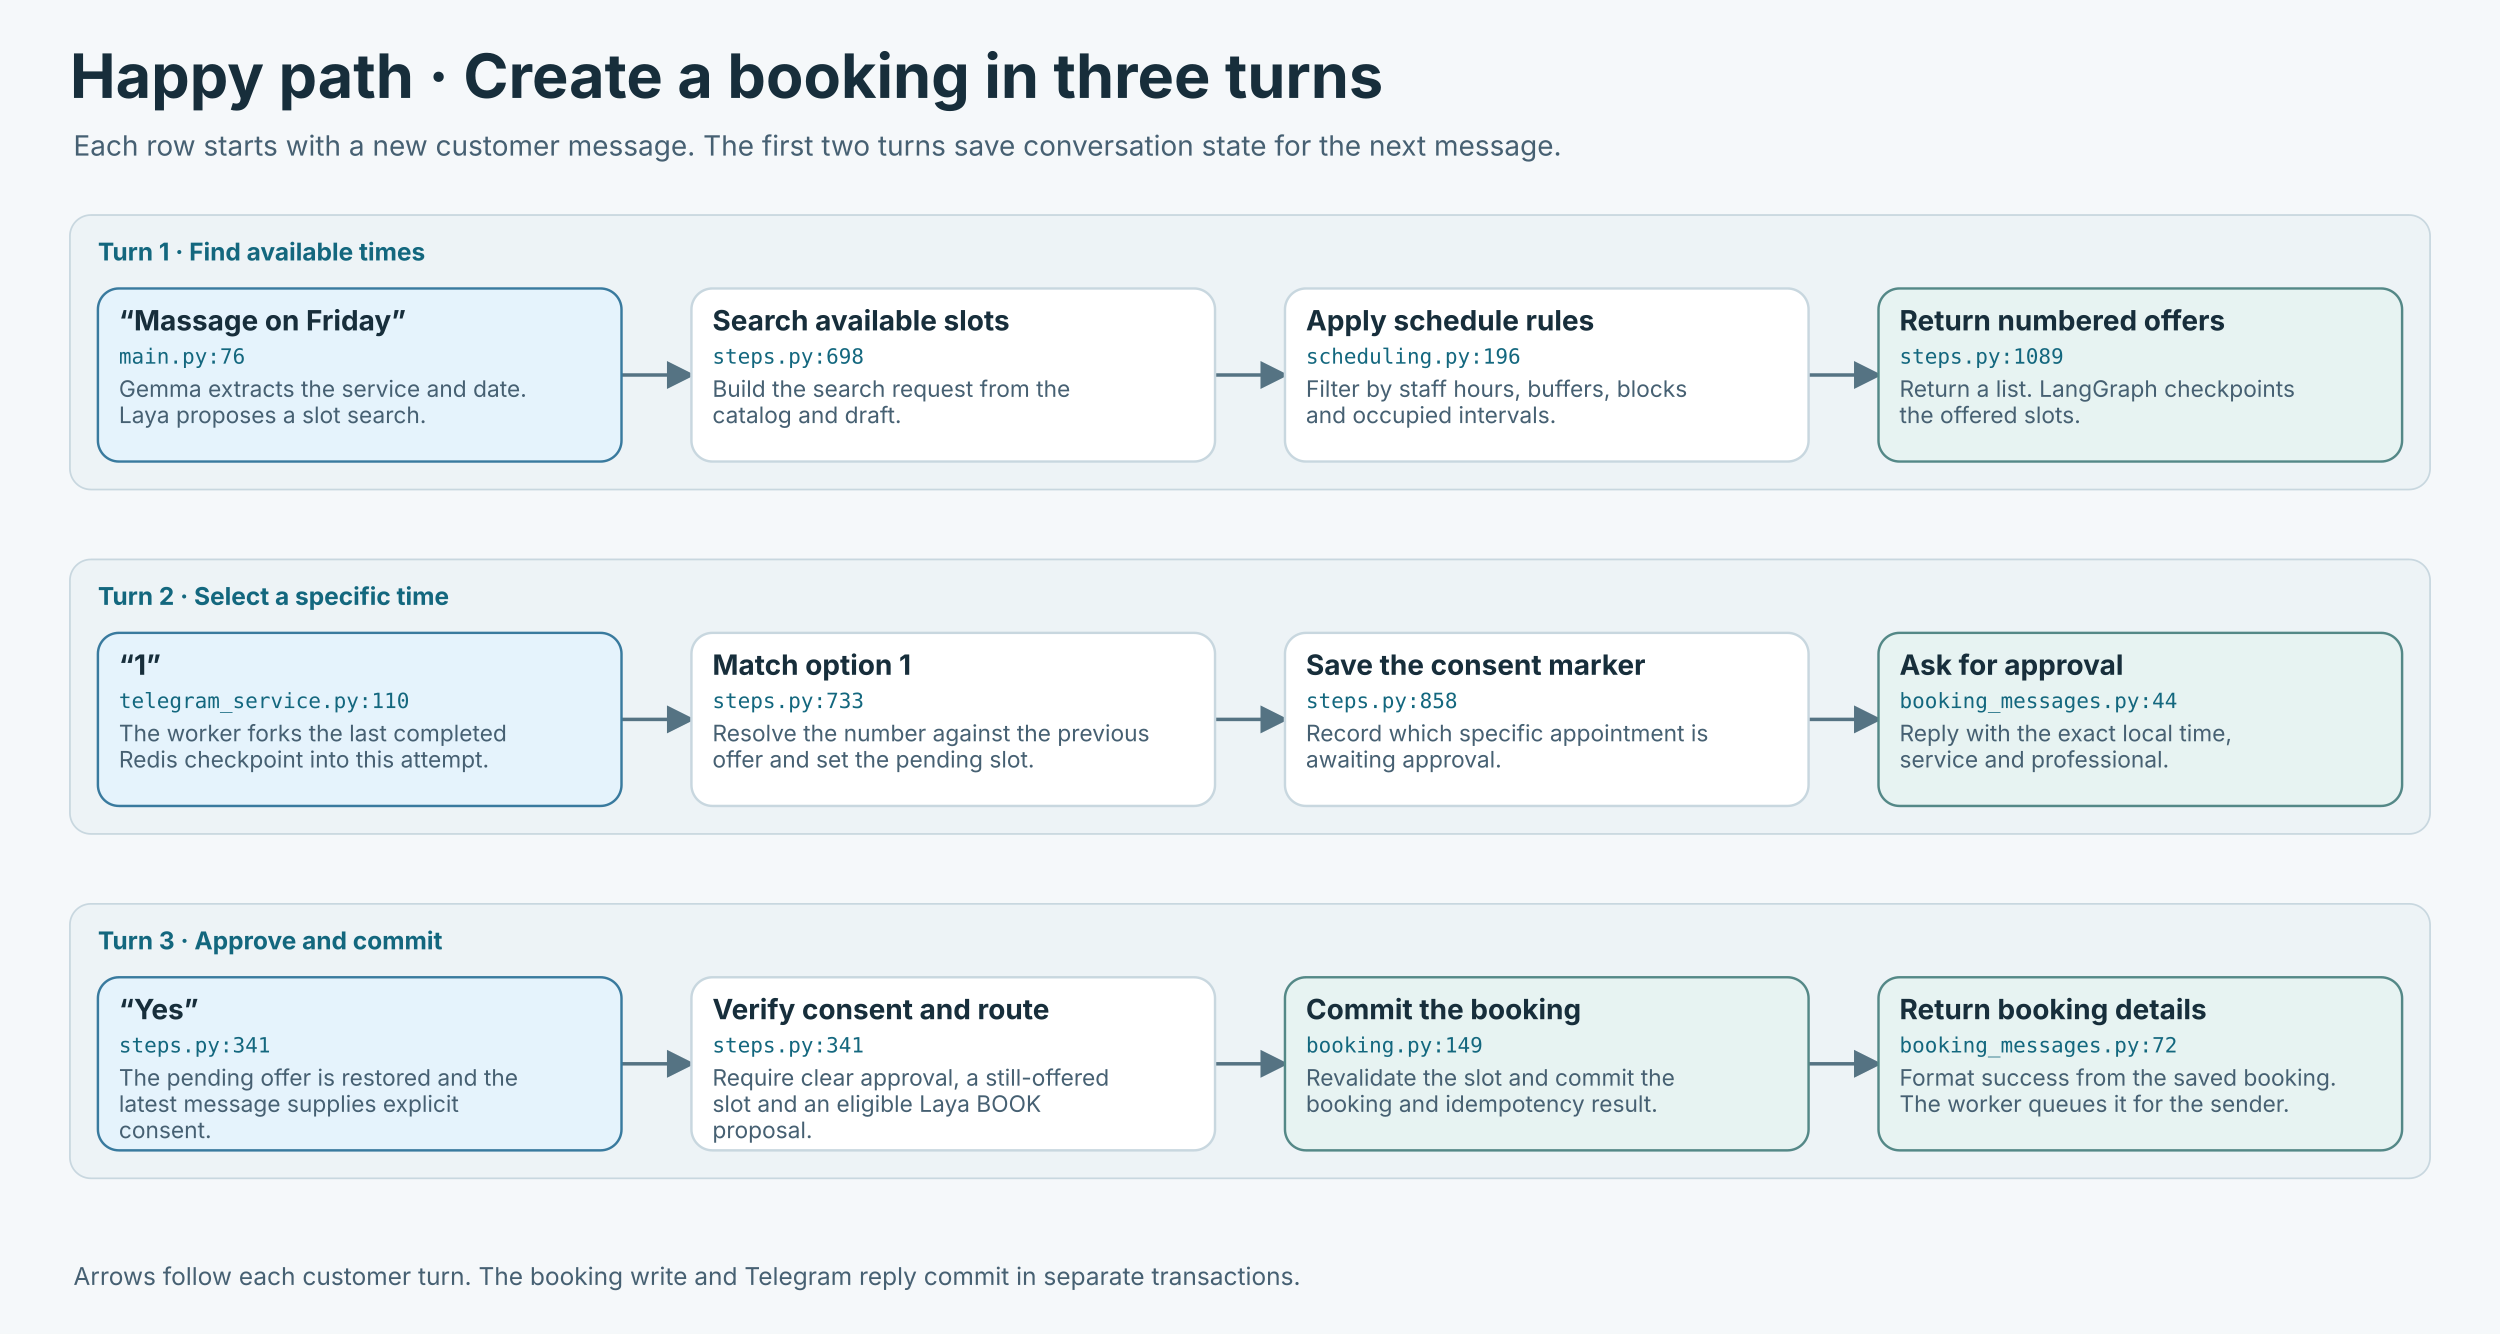
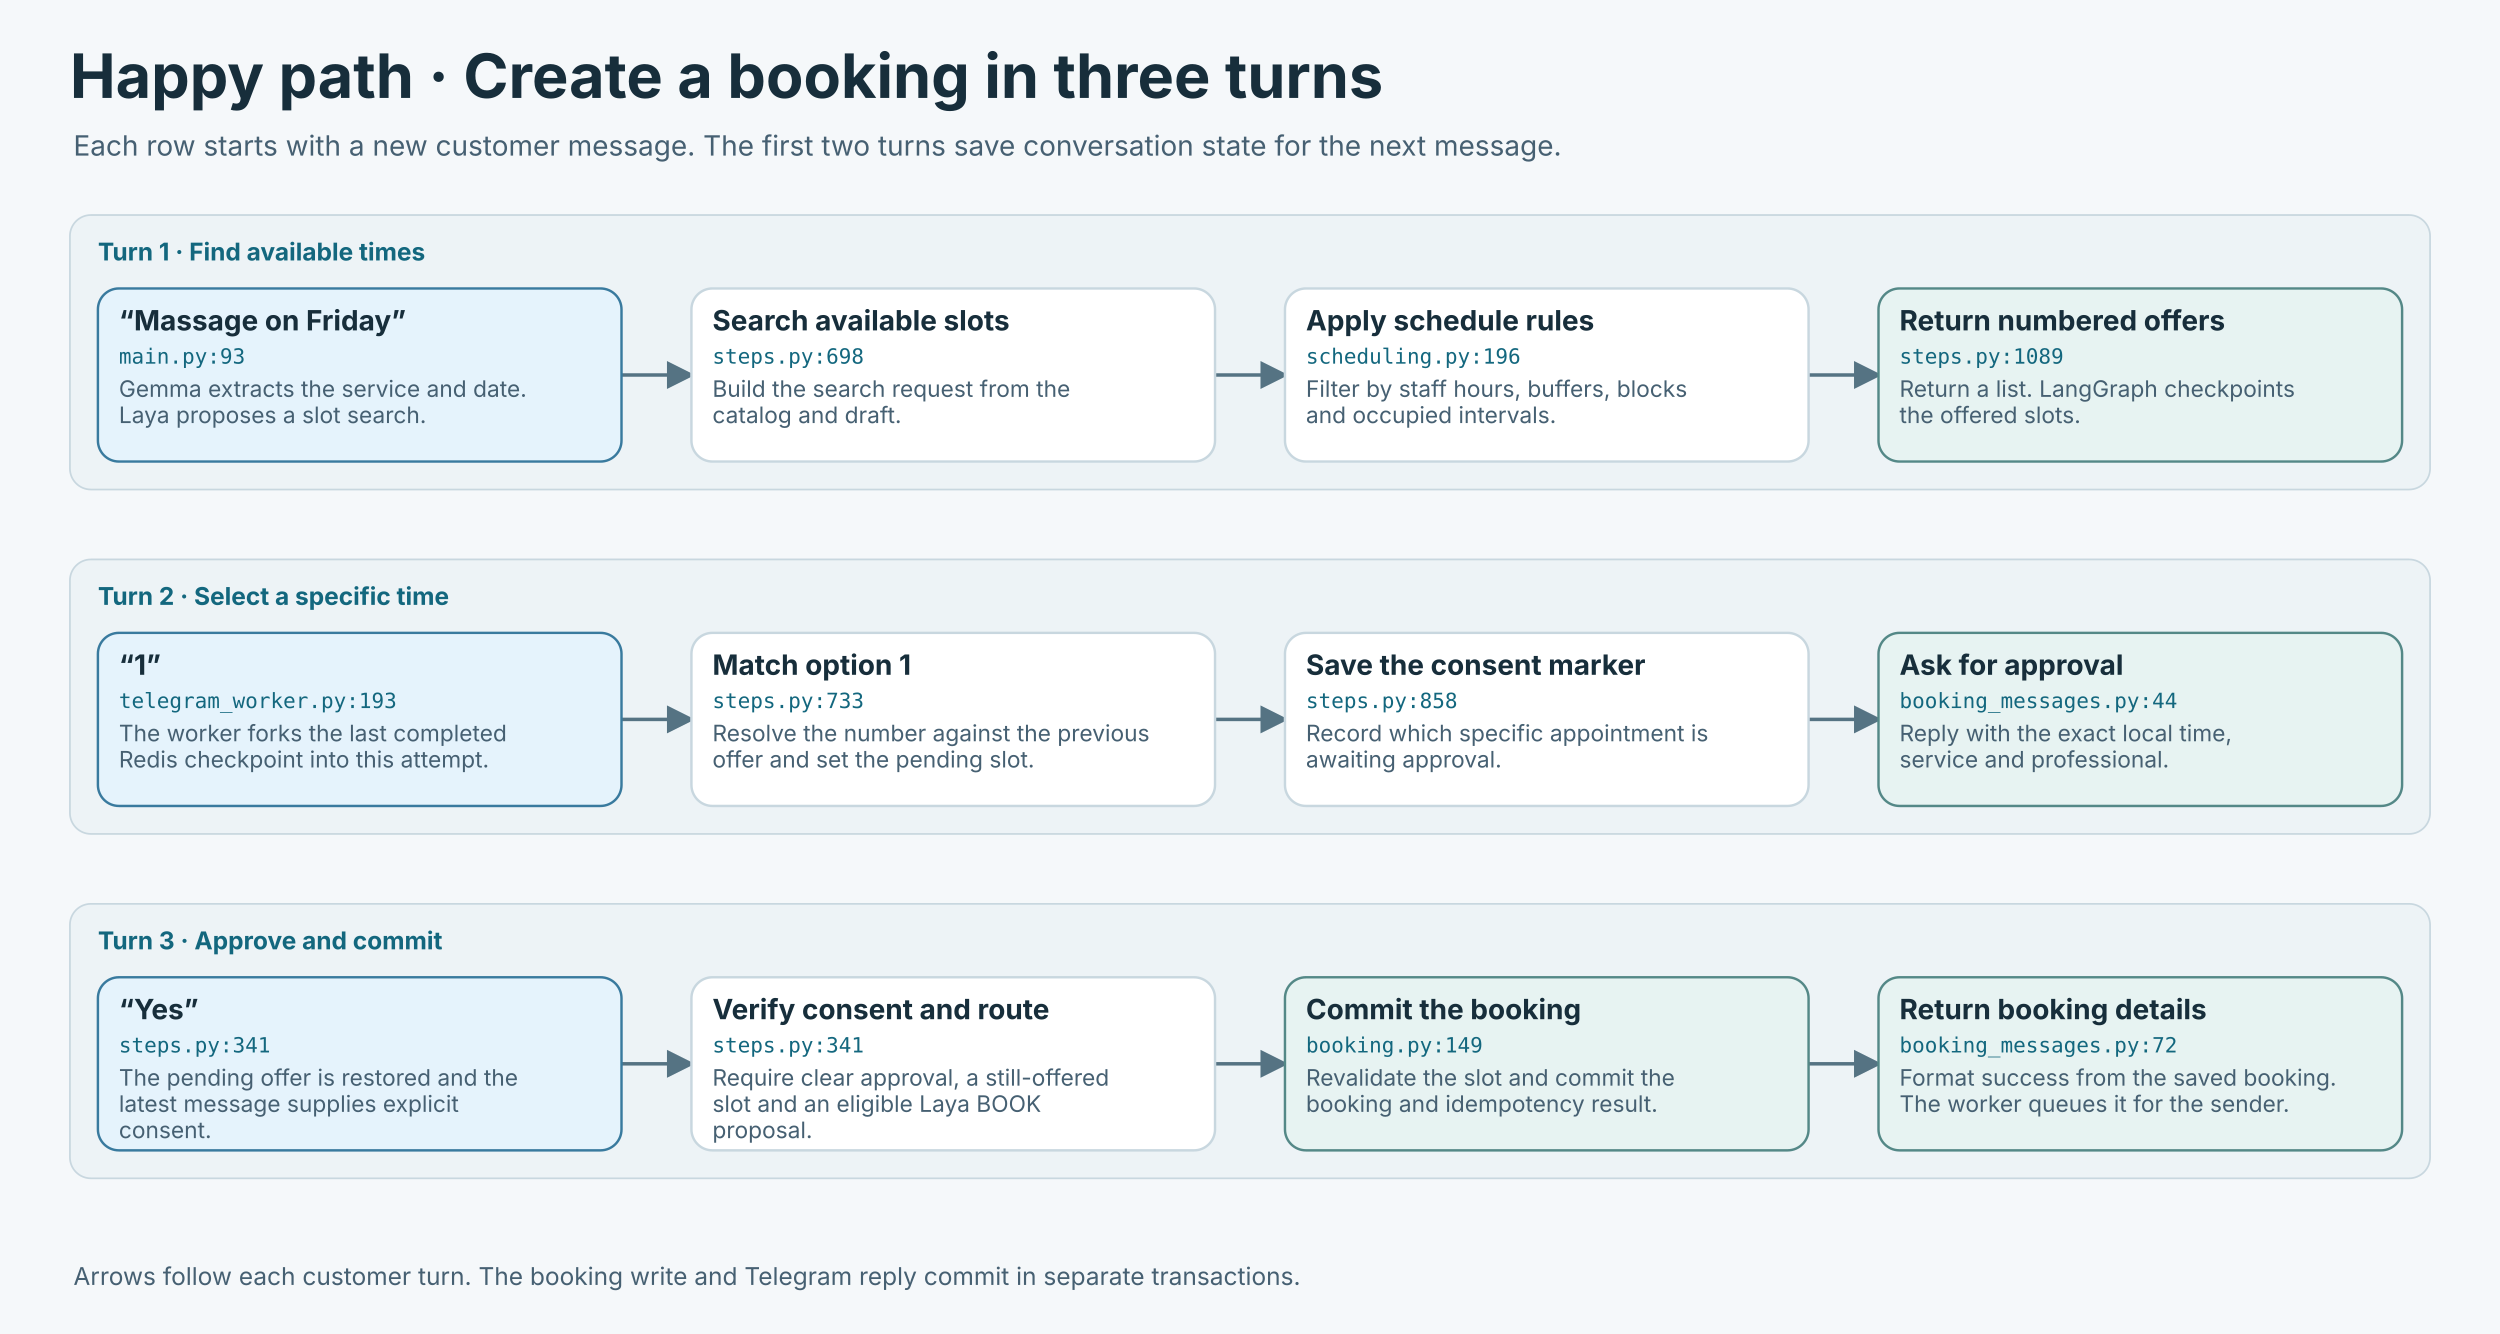
<svg xmlns="http://www.w3.org/2000/svg" viewBox="0 0 1430 763" width="1430" height="763" role="img" aria-label="Happy path · Create a booking in three turns">
  <rect x="0" y="0" width="1430" height="763" rx="0" fill="#f5f8fa" stroke="none" stroke-width="1" />
  <text x="40" y="56" fill="#172e3b" font-size="35" font-weight="700" font-family="system-ui, -apple-system, sans-serif">Happy path · Create a booking in three turns</text>
  <text x="42" y="89" fill="#466072" font-size="16" font-weight="400" font-family="system-ui, -apple-system, sans-serif">Each row starts with a new customer message. The first two turns save conversation state for the next message.</text>
  <defs>
    <marker id="arrow" markerWidth="8" markerHeight="8" refX="7" refY="4" orient="auto">
      <path d="M0 0L8 4L0 8Z" fill="#557383" />
    </marker>
  </defs>
  <rect x="40" y="123" width="1350" height="157" rx="12" fill="#edf3f6" stroke="#c8d7df" stroke-width="1" />
  <rect x="40" y="320" width="1350" height="157" rx="12" fill="#edf3f6" stroke="#c8d7df" stroke-width="1" />
  <rect x="40" y="517" width="1350" height="157" rx="12" fill="#edf3f6" stroke="#c8d7df" stroke-width="1" />
  <polyline points="355.5,214.5 395.5,214.5" stroke="#557383" stroke-width="2" fill="none" marker-end="url(#arrow)" data-from="request" data-to="search" data-kind="flow" />
  <polyline points="695.0,214.5 735.0,214.5" stroke="#557383" stroke-width="2" fill="none" marker-end="url(#arrow)" data-from="search" data-to="availability" data-kind="flow" />
  <polyline points="1034.5,214.5 1074.5,214.5" stroke="#557383" stroke-width="2" fill="none" marker-end="url(#arrow)" data-from="availability" data-to="offer" data-kind="flow" />
  <polyline points="355.5,411.5 395.5,411.5" stroke="#557383" stroke-width="2" fill="none" marker-end="url(#arrow)" data-from="choice" data-to="select" data-kind="flow" />
  <polyline points="695.0,411.5 735.0,411.5" stroke="#557383" stroke-width="2" fill="none" marker-end="url(#arrow)" data-from="select" data-to="prepare" data-kind="flow" />
  <polyline points="1034.5,411.5 1074.5,411.5" stroke="#557383" stroke-width="2" fill="none" marker-end="url(#arrow)" data-from="prepare" data-to="ask" data-kind="flow" />
  <polyline points="355.5,608.5 395.5,608.5" stroke="#557383" stroke-width="2" fill="none" marker-end="url(#arrow)" data-from="yes" data-to="gate" data-kind="flow" />
  <polyline points="695.0,608.5 735.0,608.5" stroke="#557383" stroke-width="2" fill="none" marker-end="url(#arrow)" data-from="gate" data-to="create" data-kind="flow" />
  <polyline points="1034.5,608.5 1074.5,608.5" stroke="#557383" stroke-width="2" fill="none" marker-end="url(#arrow)" data-from="create" data-to="done" data-kind="flow" />
  <rect x="55" y="131" width="239" height="25" rx="2" fill="#edf3f6" stroke="none" stroke-width="1" />
  <text x="56" y="149" fill="#13677e" font-size="14" font-weight="700" font-family="system-ui, -apple-system, sans-serif">Turn 1 · Find available times</text>
  <g id="request" data-source="app/main.py#telegram_webhook">
-     <a href="../../app/main.py#L76">
+     <a href="../../app/main.py#L93">
      <rect x="56.0" y="165" width="299.5" height="99" rx="12" fill="#e5f3fc" stroke="#397a9e" stroke-width="1.4" />
      <text x="68.0" y="189" fill="#172e3b" font-size="16" font-weight="700" font-family="system-ui, -apple-system, sans-serif">“Massage on Friday”</text>
-       <text x="68.0" y="208" fill="#13677e" font-size="12" font-weight="400" font-family="ui-monospace, Menlo, monospace">main.py:76</text>
+       <text x="68.0" y="208" fill="#13677e" font-size="12" font-weight="400" font-family="ui-monospace, Menlo, monospace">main.py:93</text>
      <text x="68.0" y="227" fill="#466072" font-size="13" font-weight="400" font-family="system-ui, -apple-system, sans-serif">Gemma extracts the service and date.</text>
      <text x="68.0" y="242" fill="#466072" font-size="13" font-weight="400" font-family="system-ui, -apple-system, sans-serif">Laya proposes a slot search.</text>
    </a>
  </g>
  <g id="search" data-source="app/graph/steps.py#search">
    <a href="../../app/graph/steps.py#L698">
      <rect x="395.5" y="165" width="299.5" height="99" rx="12" fill="#ffffff" stroke="#c8d7df" stroke-width="1.4" />
      <text x="407.5" y="189" fill="#172e3b" font-size="16" font-weight="700" font-family="system-ui, -apple-system, sans-serif">Search available slots</text>
      <text x="407.5" y="208" fill="#13677e" font-size="12" font-weight="400" font-family="ui-monospace, Menlo, monospace">steps.py:698</text>
      <text x="407.5" y="227" fill="#466072" font-size="13" font-weight="400" font-family="system-ui, -apple-system, sans-serif">Build the search request from the</text>
      <text x="407.5" y="242" fill="#466072" font-size="13" font-weight="400" font-family="system-ui, -apple-system, sans-serif">catalog and draft.</text>
    </a>
  </g>
  <g id="availability" data-source="app/scheduling.py#AvailabilityService.search">
    <a href="../../app/scheduling.py#L196">
      <rect x="735.0" y="165" width="299.5" height="99" rx="12" fill="#ffffff" stroke="#c8d7df" stroke-width="1.4" />
      <text x="747.0" y="189" fill="#172e3b" font-size="16" font-weight="700" font-family="system-ui, -apple-system, sans-serif">Apply schedule rules</text>
      <text x="747.0" y="208" fill="#13677e" font-size="12" font-weight="400" font-family="ui-monospace, Menlo, monospace">scheduling.py:196</text>
      <text x="747.0" y="227" fill="#466072" font-size="13" font-weight="400" font-family="system-ui, -apple-system, sans-serif">Filter by staff hours, buffers, blocks</text>
      <text x="747.0" y="242" fill="#466072" font-size="13" font-weight="400" font-family="system-ui, -apple-system, sans-serif">and occupied intervals.</text>
    </a>
  </g>
  <g id="offer" data-source="app/graph/steps.py#persist">
    <a href="../../app/graph/steps.py#L1089">
      <rect x="1074.5" y="165" width="299.5" height="99" rx="12" fill="#e7f3f2" stroke="#548887" stroke-width="1.4" />
      <text x="1086.5" y="189" fill="#172e3b" font-size="16" font-weight="700" font-family="system-ui, -apple-system, sans-serif">Return numbered offers</text>
      <text x="1086.5" y="208" fill="#13677e" font-size="12" font-weight="400" font-family="ui-monospace, Menlo, monospace">steps.py:1089</text>
      <text x="1086.5" y="227" fill="#466072" font-size="13" font-weight="400" font-family="system-ui, -apple-system, sans-serif">Return a list. LangGraph checkpoints</text>
      <text x="1086.5" y="242" fill="#466072" font-size="13" font-weight="400" font-family="system-ui, -apple-system, sans-serif">the offered slots.</text>
    </a>
  </g>
  <rect x="55" y="328" width="255" height="25" rx="2" fill="#edf3f6" stroke="none" stroke-width="1" />
  <text x="56" y="346" fill="#13677e" font-size="14" font-weight="700" font-family="system-ui, -apple-system, sans-serif">Turn 2 · Select a specific time</text>
-   <g id="choice" data-source="app/telegram_service.py#_restore_turn_checkpoint">
-     <a href="../../app/telegram_service.py#L110">
+   <g id="choice" data-source="app/telegram_worker.py#_restore_turn_checkpoint">
+     <a href="../../app/telegram_worker.py#L193">
      <rect x="56.0" y="362" width="299.5" height="99" rx="12" fill="#e5f3fc" stroke="#397a9e" stroke-width="1.4" />
      <text x="68.0" y="386" fill="#172e3b" font-size="16" font-weight="700" font-family="system-ui, -apple-system, sans-serif">“1”</text>
-       <text x="68.0" y="405" fill="#13677e" font-size="12" font-weight="400" font-family="ui-monospace, Menlo, monospace">telegram_service.py:110</text>
+       <text x="68.0" y="405" fill="#13677e" font-size="12" font-weight="400" font-family="ui-monospace, Menlo, monospace">telegram_worker.py:193</text>
      <text x="68.0" y="424" fill="#466072" font-size="13" font-weight="400" font-family="system-ui, -apple-system, sans-serif">The worker forks the last completed</text>
      <text x="68.0" y="439" fill="#466072" font-size="13" font-weight="400" font-family="system-ui, -apple-system, sans-serif">Redis checkpoint into this attempt.</text>
    </a>
  </g>
  <g id="select" data-source="app/graph/steps.py#select">
    <a href="../../app/graph/steps.py#L733">
      <rect x="395.5" y="362" width="299.5" height="99" rx="12" fill="#ffffff" stroke="#c8d7df" stroke-width="1.4" />
      <text x="407.5" y="386" fill="#172e3b" font-size="16" font-weight="700" font-family="system-ui, -apple-system, sans-serif">Match option 1</text>
      <text x="407.5" y="405" fill="#13677e" font-size="12" font-weight="400" font-family="ui-monospace, Menlo, monospace">steps.py:733</text>
      <text x="407.5" y="424" fill="#466072" font-size="13" font-weight="400" font-family="system-ui, -apple-system, sans-serif">Resolve the number against the previous</text>
      <text x="407.5" y="439" fill="#466072" font-size="13" font-weight="400" font-family="system-ui, -apple-system, sans-serif">offer and set the pending slot.</text>
    </a>
  </g>
  <g id="prepare" data-source="app/graph/steps.py#_prepare_create">
    <a href="../../app/graph/steps.py#L858">
      <rect x="735.0" y="362" width="299.5" height="99" rx="12" fill="#ffffff" stroke="#c8d7df" stroke-width="1.4" />
      <text x="747.0" y="386" fill="#172e3b" font-size="16" font-weight="700" font-family="system-ui, -apple-system, sans-serif">Save the consent marker</text>
      <text x="747.0" y="405" fill="#13677e" font-size="12" font-weight="400" font-family="ui-monospace, Menlo, monospace">steps.py:858</text>
      <text x="747.0" y="424" fill="#466072" font-size="13" font-weight="400" font-family="system-ui, -apple-system, sans-serif">Record which specific appointment is</text>
      <text x="747.0" y="439" fill="#466072" font-size="13" font-weight="400" font-family="system-ui, -apple-system, sans-serif">awaiting approval.</text>
    </a>
  </g>
  <g id="ask" data-source="app/graph/booking_messages.py#booking_confirmation_question">
    <a href="../../app/graph/booking_messages.py#L44">
      <rect x="1074.5" y="362" width="299.5" height="99" rx="12" fill="#e7f3f2" stroke="#548887" stroke-width="1.4" />
      <text x="1086.5" y="386" fill="#172e3b" font-size="16" font-weight="700" font-family="system-ui, -apple-system, sans-serif">Ask for approval</text>
      <text x="1086.5" y="405" fill="#13677e" font-size="12" font-weight="400" font-family="ui-monospace, Menlo, monospace">booking_messages.py:44</text>
      <text x="1086.5" y="424" fill="#466072" font-size="13" font-weight="400" font-family="system-ui, -apple-system, sans-serif">Reply with the exact local time,</text>
      <text x="1086.5" y="439" fill="#466072" font-size="13" font-weight="400" font-family="system-ui, -apple-system, sans-serif">service and professional.</text>
    </a>
  </g>
  <rect x="55" y="525" width="223" height="25" rx="2" fill="#edf3f6" stroke="none" stroke-width="1" />
  <text x="56" y="543" fill="#13677e" font-size="14" font-weight="700" font-family="system-ui, -apple-system, sans-serif">Turn 3 · Approve and commit</text>
  <g id="yes" data-source="app/graph/steps.py#_route_booking_consent">
    <a href="../../app/graph/steps.py#L341">
      <rect x="56.0" y="559" width="299.5" height="99" rx="12" fill="#e5f3fc" stroke="#397a9e" stroke-width="1.4" />
      <text x="68.0" y="583" fill="#172e3b" font-size="16" font-weight="700" font-family="system-ui, -apple-system, sans-serif">“Yes”</text>
      <text x="68.0" y="602" fill="#13677e" font-size="12" font-weight="400" font-family="ui-monospace, Menlo, monospace">steps.py:341</text>
      <text x="68.0" y="621" fill="#466072" font-size="13" font-weight="400" font-family="system-ui, -apple-system, sans-serif">The pending offer is restored and the</text>
      <text x="68.0" y="636" fill="#466072" font-size="13" font-weight="400" font-family="system-ui, -apple-system, sans-serif">latest message supplies explicit</text>
      <text x="68.0" y="651" fill="#466072" font-size="13" font-weight="400" font-family="system-ui, -apple-system, sans-serif">consent.</text>
    </a>
  </g>
  <g id="gate" data-source="app/graph/steps.py#_route_booking_consent">
    <a href="../../app/graph/steps.py#L341">
      <rect x="395.5" y="559" width="299.5" height="99" rx="12" fill="#ffffff" stroke="#c8d7df" stroke-width="1.4" />
      <text x="407.5" y="583" fill="#172e3b" font-size="16" font-weight="700" font-family="system-ui, -apple-system, sans-serif">Verify consent and route</text>
      <text x="407.5" y="602" fill="#13677e" font-size="12" font-weight="400" font-family="ui-monospace, Menlo, monospace">steps.py:341</text>
      <text x="407.5" y="621" fill="#466072" font-size="13" font-weight="400" font-family="system-ui, -apple-system, sans-serif">Require clear approval, a still-offered</text>
      <text x="407.5" y="636" fill="#466072" font-size="13" font-weight="400" font-family="system-ui, -apple-system, sans-serif">slot and an eligible Laya BOOK</text>
      <text x="407.5" y="651" fill="#466072" font-size="13" font-weight="400" font-family="system-ui, -apple-system, sans-serif">proposal.</text>
    </a>
  </g>
  <g id="create" data-source="app/booking.py#BookingService.create">
    <a href="../../app/booking.py#L149">
      <rect x="735.0" y="559" width="299.5" height="99" rx="12" fill="#e7f3f2" stroke="#548887" stroke-width="1.4" />
      <text x="747.0" y="583" fill="#172e3b" font-size="16" font-weight="700" font-family="system-ui, -apple-system, sans-serif">Commit the booking</text>
      <text x="747.0" y="602" fill="#13677e" font-size="12" font-weight="400" font-family="ui-monospace, Menlo, monospace">booking.py:149</text>
      <text x="747.0" y="621" fill="#466072" font-size="13" font-weight="400" font-family="system-ui, -apple-system, sans-serif">Revalidate the slot and commit the</text>
      <text x="747.0" y="636" fill="#466072" font-size="13" font-weight="400" font-family="system-ui, -apple-system, sans-serif">booking and idempotency result.</text>
    </a>
  </g>
  <g id="done" data-source="app/graph/booking_messages.py#booking_created_reply">
    <a href="../../app/graph/booking_messages.py#L72">
      <rect x="1074.5" y="559" width="299.5" height="99" rx="12" fill="#e7f3f2" stroke="#548887" stroke-width="1.4" />
      <text x="1086.5" y="583" fill="#172e3b" font-size="16" font-weight="700" font-family="system-ui, -apple-system, sans-serif">Return booking details</text>
      <text x="1086.5" y="602" fill="#13677e" font-size="12" font-weight="400" font-family="ui-monospace, Menlo, monospace">booking_messages.py:72</text>
      <text x="1086.5" y="621" fill="#466072" font-size="13" font-weight="400" font-family="system-ui, -apple-system, sans-serif">Format success from the saved booking.</text>
      <text x="1086.5" y="636" fill="#466072" font-size="13" font-weight="400" font-family="system-ui, -apple-system, sans-serif">The worker queues it for the sender.</text>
    </a>
  </g>
  <text x="42" y="735" fill="#466072" font-size="14" font-weight="400" font-family="system-ui, -apple-system, sans-serif">Arrows follow each customer turn. The booking write and Telegram reply commit in separate transactions.</text>
</svg>
